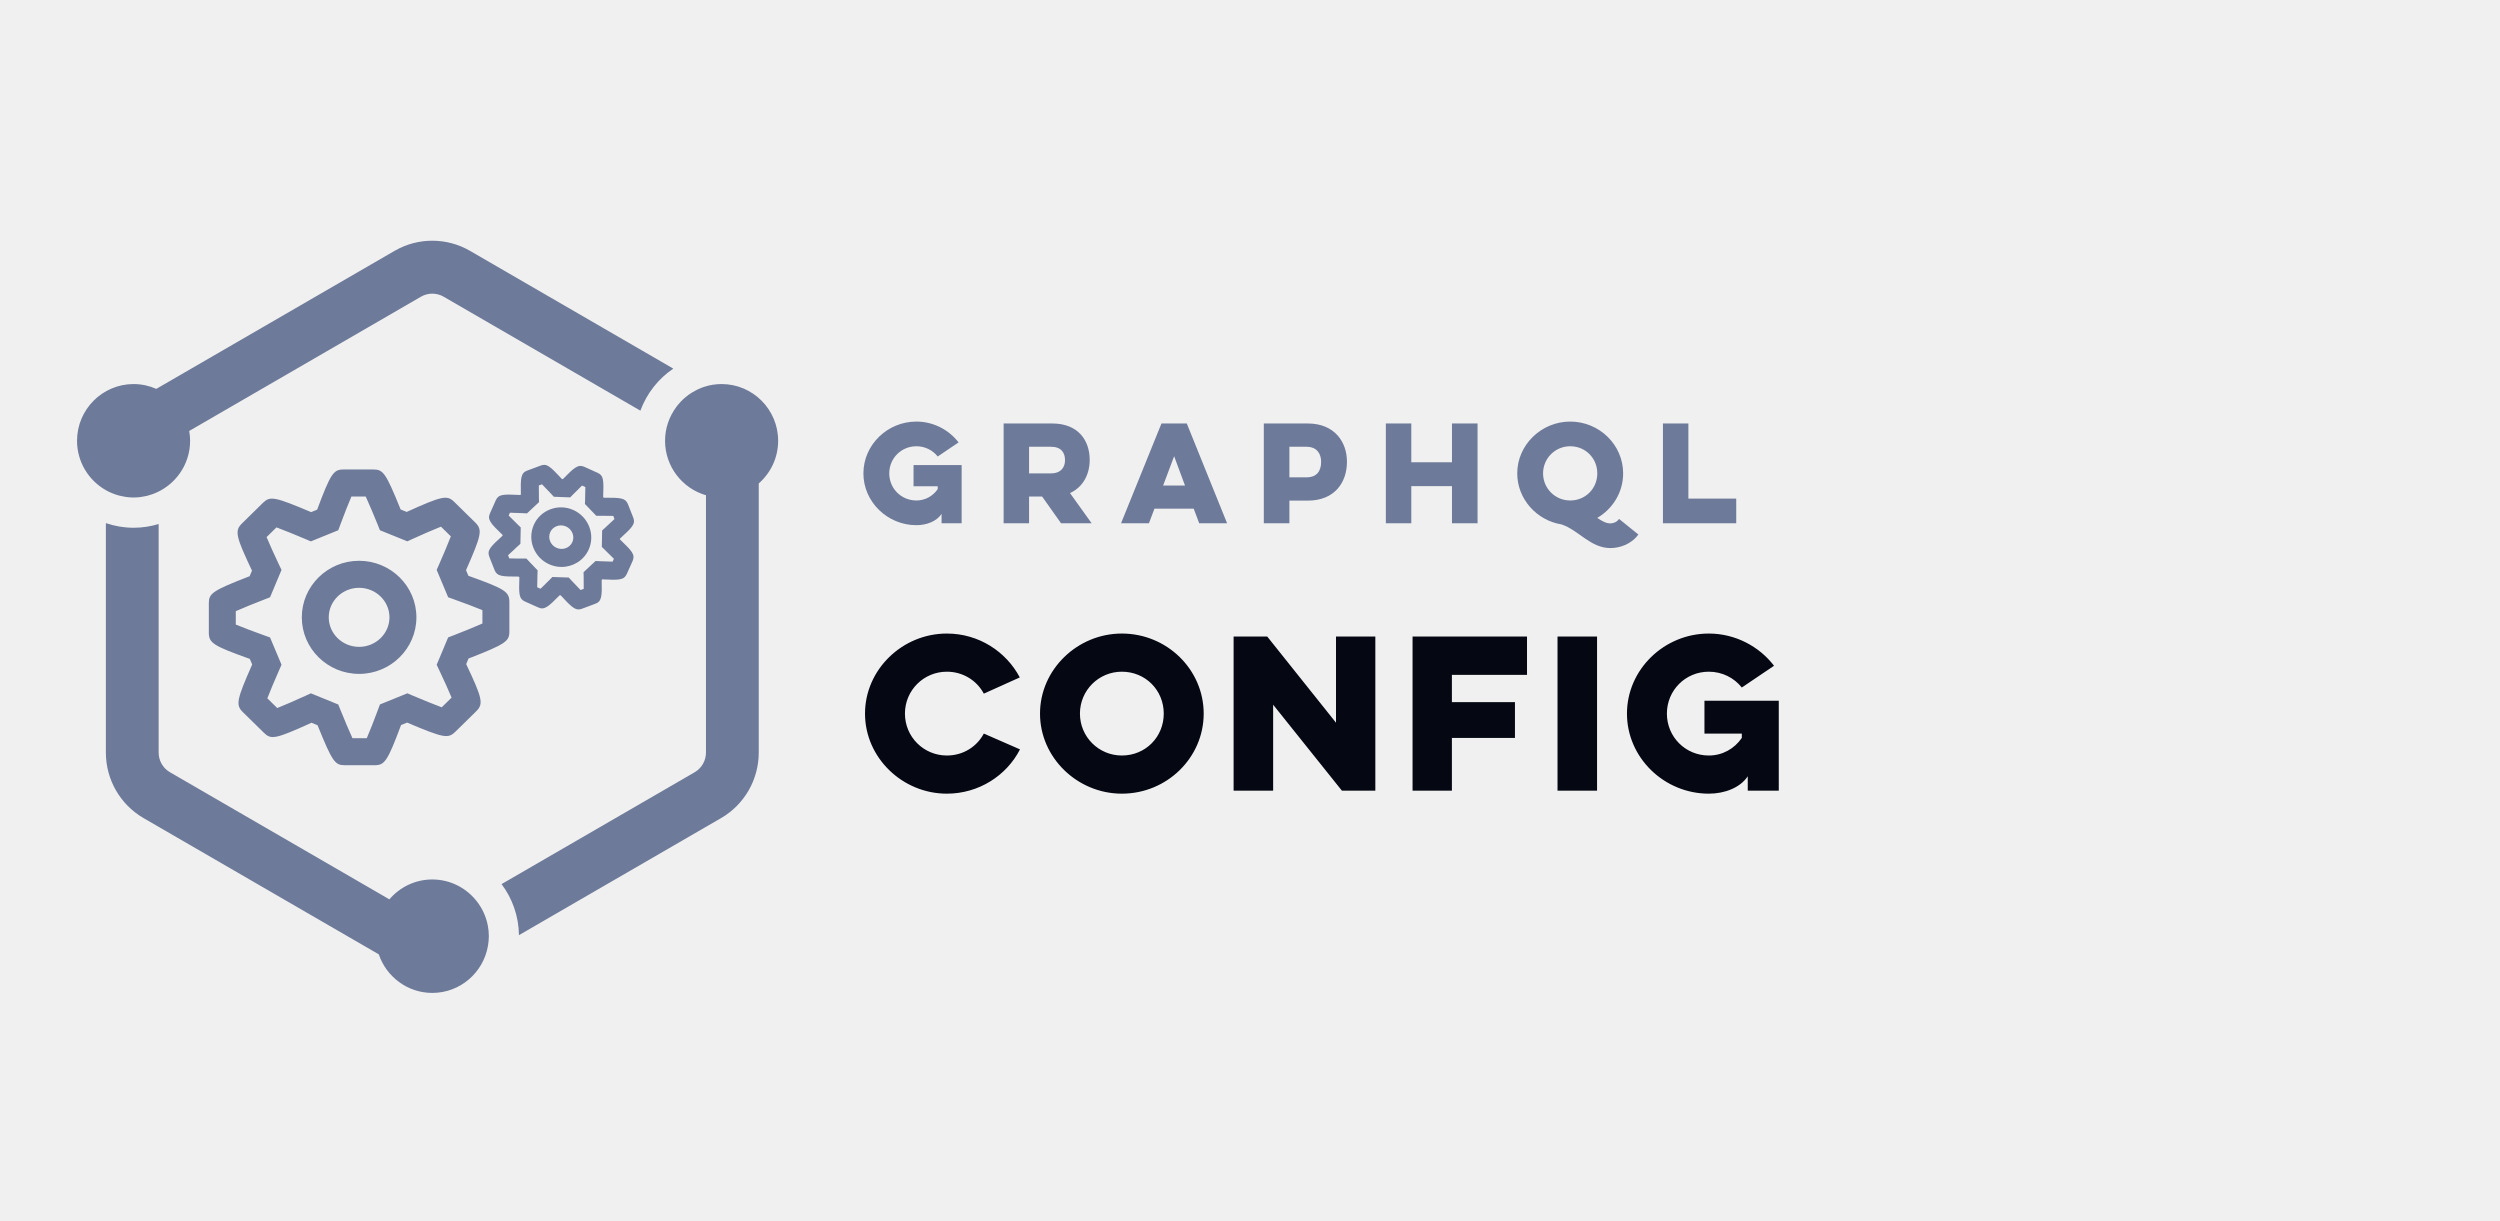
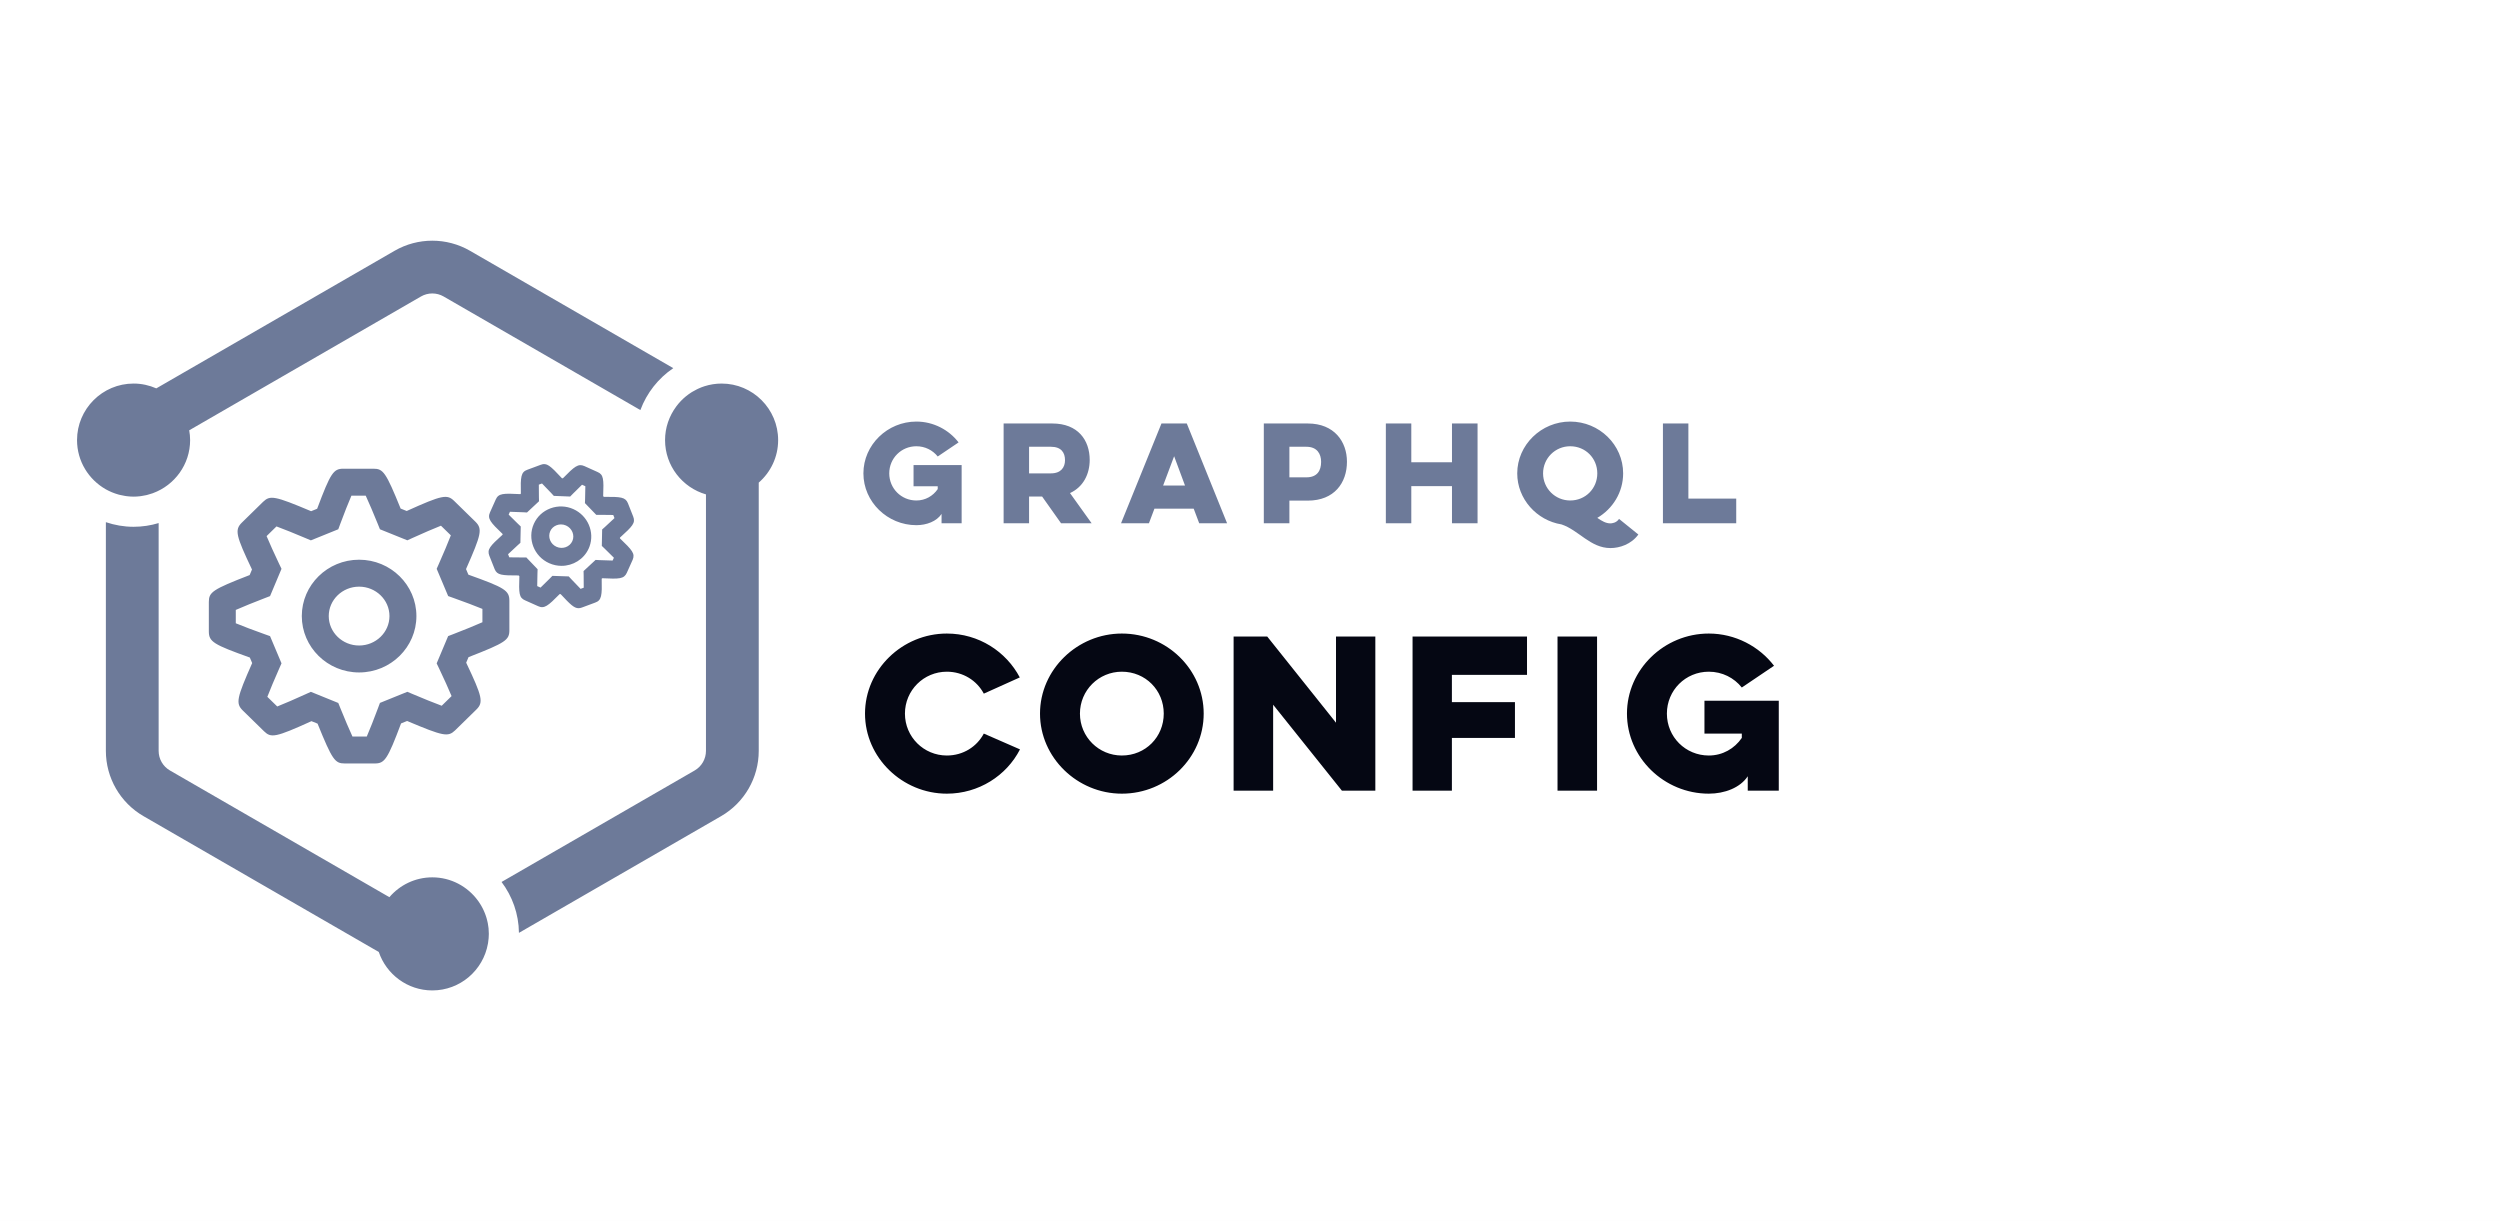
<svg xmlns="http://www.w3.org/2000/svg" width="215px" height="105px" viewBox="0 0 215 105" version="1.1">
  <g id="GraphQL-Tools/-config" stroke="none" stroke-width="1" fill="none" fill-rule="evenodd">
+     <rect id="Rectangle" fill="#FFFFFF" x="0" y="0" width="215" height="105" />
    <g id="Libraries-Logos-/-Config" transform="translate(6, 20)" fill="#6D7A99">
-       <path d="M36.04,60.512 C36.04,60.767 36.015,61.015 35.977,61.26 C35.972,61.291 35.968,61.321 35.963,61.351 C35.566,63.643 33.574,65.391 31.178,65.391 C29.042,65.391 27.227,63.999 26.576,62.074 L6.346,50.357 C4.34,49.195 3.105,47.047 3.105,44.724 L3.105,24.988 C3.854,25.243 4.653,25.387 5.488,25.387 C6.237,25.387 6.96,25.273 7.643,25.066 L7.643,44.724 C7.643,45.419 8.015,46.065 8.616,46.413 L27.487,57.344 C28.38,56.299 29.701,55.634 31.178,55.634 C32.784,55.634 34.206,56.422 35.093,57.63 C35.108,57.652 35.125,57.673 35.141,57.695 C35.203,57.783 35.261,57.873 35.318,57.966 C35.34,58.002 35.361,58.036 35.383,58.073 C35.432,58.158 35.478,58.246 35.523,58.334 C35.547,58.382 35.569,58.429 35.591,58.478 C35.63,58.56 35.665,58.643 35.699,58.728 C35.723,58.788 35.744,58.849 35.766,58.91 C35.793,58.987 35.819,59.065 35.842,59.143 C35.865,59.219 35.881,59.294 35.9,59.369 C35.917,59.44 35.935,59.51 35.949,59.582 C35.968,59.677 35.98,59.772 35.993,59.868 C36,59.926 36.011,59.981 36.017,60.039 C36.031,60.195 36.04,60.352 36.04,60.512 L36.04,60.512 Z M60.92,17.907 C60.92,19.371 60.272,20.682 59.251,21.577 L59.251,44.724 C59.251,47.047 58.017,49.195 56.01,50.357 L38.629,60.424 C38.61,58.777 38.055,57.26 37.134,56.032 L53.741,46.413 C54.341,46.065 54.713,45.419 54.713,44.724 L54.713,22.592 C52.685,22.005 51.195,20.129 51.195,17.907 C51.195,16.825 51.553,15.828 52.149,15.019 C52.158,15.006 52.167,14.993 52.177,14.98 C52.289,14.831 52.41,14.686 52.539,14.55 L52.556,14.531 C52.823,14.253 53.121,14.008 53.446,13.799 C53.48,13.777 53.515,13.757 53.55,13.735 C53.679,13.658 53.811,13.585 53.946,13.519 C53.986,13.5 54.026,13.48 54.067,13.462 C54.236,13.385 54.411,13.313 54.591,13.258 C54.592,13.258 54.592,13.258 54.592,13.257 C55.055,13.109 55.546,13.029 56.058,13.029 C58.74,13.029 60.92,15.217 60.92,17.907 L60.92,17.907 Z M3.105,22.155 C1.627,21.317 0.625,19.728 0.625,17.907 C0.625,15.217 2.806,13.029 5.488,13.029 C6.183,13.029 6.843,13.179 7.442,13.443 L27.936,1.572 C28.938,0.991 30.059,0.701 31.177,0.701 C32.297,0.701 33.417,0.991 34.419,1.572 L51.902,11.7 C50.616,12.57 49.62,13.835 49.073,15.316 L32.15,5.515 C31.855,5.344 31.518,5.254 31.177,5.254 C30.837,5.254 30.501,5.344 30.205,5.515 L10.272,17.062 C10.321,17.337 10.35,17.618 10.35,17.907 C10.35,20.006 9.019,21.795 7.162,22.481 C7.148,22.487 7.133,22.493 7.119,22.497 C6.971,22.549 6.823,22.595 6.67,22.634 C6.639,22.642 6.609,22.651 6.578,22.657 C6.438,22.689 6.295,22.715 6.151,22.735 C6.112,22.741 6.073,22.748 6.033,22.753 C5.854,22.773 5.673,22.786 5.488,22.786 C5.29,22.786 5.095,22.77 4.902,22.747 C4.851,22.741 4.8,22.731 4.749,22.723 C4.601,22.701 4.456,22.672 4.312,22.636 C4.269,22.624 4.224,22.614 4.18,22.602 C3.801,22.494 3.44,22.345 3.105,22.155 L3.105,22.155 Z" id="Fill-2" />
-       <path d="M26.119,20.376 C26.954,20.376 27.184,20.675 28.454,23.814 L28.976,24.025 C32.038,22.635 32.45,22.569 33.052,23.15 L34.886,24.949 C35.509,25.573 35.398,26.032 34.078,29.036 L34.281,29.518 C37.398,30.636 37.809,30.876 37.806,31.775 L37.806,34.306 C37.806,35.154 37.5,35.383 34.294,36.632 L34.092,37.113 C35.472,40.034 35.606,40.538 34.958,41.165 L33.136,42.954 C32.529,43.529 32.153,43.476 29.011,42.142 L28.491,42.354 C27.324,45.473 27.077,45.808 26.228,45.808 L23.645,45.808 C22.807,45.808 22.577,45.508 21.31,42.371 L20.786,42.157 C17.688,43.567 17.312,43.623 16.707,43.029 L14.878,41.235 C14.253,40.614 14.364,40.154 15.687,37.146 L15.485,36.667 C12.372,35.549 11.96,35.31 11.96,34.414 L11.96,31.876 C11.96,31.027 12.266,30.797 15.47,29.553 L15.671,29.073 C14.296,26.162 14.161,25.66 14.797,25.029 L16.628,23.23 C17.23,22.655 17.607,22.708 20.755,24.042 L21.275,23.831 C22.438,20.711 22.685,20.376 23.537,20.376 L26.119,20.376 Z M25.452,22.701 L24.222,22.701 C23.971,23.282 23.583,24.27 23.269,25.121 L23.092,25.6 L20.735,26.559 L20.292,26.37 C19.417,25.997 18.386,25.579 17.777,25.355 L16.927,26.19 C17.17,26.778 17.601,27.733 17.986,28.544 L18.21,29.014 L17.224,31.367 L16.763,31.545 C15.887,31.882 14.871,32.296 14.278,32.56 L14.278,33.712 C14.872,33.959 15.877,34.34 16.744,34.649 L17.224,34.821 L18.21,37.167 L18.008,37.627 C17.637,38.467 17.221,39.457 16.991,40.056 L17.843,40.891 C18.44,40.655 19.436,40.221 20.279,39.834 L20.734,39.626 L23.092,40.587 L23.275,41.045 C23.62,41.904 24.043,42.903 24.311,43.483 L25.543,43.483 C25.795,42.901 26.182,41.913 26.497,41.062 L26.675,40.583 L29.032,39.625 L29.475,39.813 C30.349,40.187 31.379,40.605 31.987,40.828 L32.836,39.994 C32.593,39.407 32.162,38.453 31.777,37.642 L31.553,37.172 L32.54,34.819 L33,34.641 C33.878,34.302 34.895,33.887 35.488,33.622 L35.488,32.472 C34.893,32.224 33.888,31.845 33.022,31.537 L32.542,31.365 L31.554,29.014 L31.756,28.554 C32.127,27.715 32.543,26.726 32.773,26.127 L31.922,25.293 C31.325,25.528 30.328,25.961 29.484,26.347 L29.031,26.554 L26.674,25.6 L26.491,25.142 C26.144,24.281 25.721,23.282 25.452,22.701 Z M24.883,28.227 C27.601,28.227 29.811,30.408 29.811,33.09 C29.811,35.773 27.601,37.955 24.883,37.955 C22.165,37.955 19.955,35.773 19.955,33.09 C19.955,30.408 22.165,28.227 24.883,28.227 Z M24.883,30.552 C23.444,30.552 22.272,31.69 22.272,33.09 C22.272,34.491 23.444,35.63 24.883,35.63 C26.322,35.63 27.494,34.491 27.494,33.09 C27.494,31.69 26.322,30.552 24.883,30.552 Z M42.327,21.197 L42.411,21.2 C43.411,20.176 43.726,19.911 44.257,20.149 L45.39,20.661 C45.908,20.885 45.929,21.263 45.873,22.743 L45.932,22.804 C47.4,22.793 47.78,22.828 47.999,23.347 L48.457,24.51 C48.666,25.051 48.409,25.331 47.315,26.322 L47.314,26.386 C48.38,27.411 48.629,27.699 48.411,28.228 L47.904,29.363 C47.661,29.886 47.275,29.899 45.792,29.826 L45.746,29.868 C45.778,31.319 45.747,31.735 45.176,31.932 L44.041,32.355 C43.937,32.392 43.843,32.411 43.751,32.411 C43.371,32.411 43.029,32.074 42.216,31.196 L42.131,31.193 C41.126,32.215 40.811,32.483 40.278,32.236 L39.152,31.732 C38.634,31.505 38.614,31.126 38.666,29.648 L38.606,29.586 C37.143,29.589 36.76,29.561 36.542,29.047 L36.082,27.882 C35.875,27.34 36.13,27.06 37.223,26.067 L37.224,26.008 C36.172,24.998 35.897,24.681 36.14,24.141 L36.636,23.028 C36.871,22.504 37.255,22.49 38.747,22.569 L38.794,22.525 C38.762,21.079 38.793,20.664 39.356,20.464 L40.5,20.038 C41.02,19.835 41.304,20.096 42.327,21.197 Z M40.612,21.65 L40.339,21.751 C40.334,22.052 40.337,22.473 40.347,22.836 L40.355,23.183 L39.321,24.152 L38.993,24.134 C38.609,24.113 38.164,24.097 37.854,24.092 L37.745,24.337 C37.957,24.558 38.266,24.864 38.537,25.122 L38.783,25.359 L38.754,26.768 L38.506,26.993 C38.229,27.244 37.912,27.54 37.693,27.754 L37.799,28.022 C38.107,28.032 38.552,28.038 38.929,28.033 L39.262,28.031 L40.234,29.049 L40.222,29.376 C40.208,29.756 40.199,30.198 40.2,30.504 L40.487,30.633 C40.706,30.426 41.009,30.127 41.267,29.865 L41.505,29.621 L42.911,29.669 L43.131,29.906 C43.396,30.193 43.71,30.523 43.93,30.743 L44.201,30.642 C44.206,30.34 44.203,29.919 44.194,29.555 L44.186,29.207 L45.219,28.245 L45.545,28.262 C45.929,28.281 46.376,28.297 46.686,28.301 L46.795,28.057 C46.581,27.836 46.272,27.53 46.001,27.271 L45.756,27.035 L45.784,25.619 L46.033,25.395 C46.311,25.145 46.628,24.849 46.845,24.636 L46.74,24.368 C46.434,24.358 45.99,24.355 45.61,24.356 L45.28,24.358 L44.304,23.343 L44.317,23.014 C44.331,22.634 44.341,22.192 44.34,21.887 L44.055,21.758 C43.836,21.965 43.532,22.266 43.276,22.53 L43.035,22.776 L41.628,22.721 L41.412,22.486 C41.145,22.199 40.832,21.87 40.612,21.65 Z M43.309,23.861 C44.612,24.449 45.203,25.97 44.632,27.252 L44.632,27.253 C44.211,28.198 43.276,28.757 42.293,28.757 C41.938,28.757 41.576,28.684 41.23,28.529 C39.928,27.946 39.336,26.423 39.91,25.134 C40.187,24.51 40.697,24.034 41.345,23.794 C41.985,23.558 42.683,23.58 43.309,23.861 Z M42.245,25.182 C42.122,25.182 41.998,25.204 41.879,25.248 C41.625,25.342 41.427,25.526 41.32,25.766 C41.094,26.275 41.335,26.879 41.859,27.113 C42.385,27.35 42.996,27.127 43.222,26.62 C43.447,26.116 43.202,25.512 42.677,25.275 C42.54,25.213 42.392,25.182 42.245,25.182 Z" id="Combined-Shape" />
+       <path d="M36.04,60.315 C36.04,60.568 36.015,60.816 35.977,61.059 C35.972,61.09 35.968,61.12 35.963,61.15 C35.566,63.435 33.574,65.177 31.178,65.177 C29.042,65.177 27.227,63.79 26.576,61.871 L6.346,50.192 C4.34,49.034 3.105,46.893 3.105,44.578 L3.105,24.907 C3.854,25.16 4.653,25.304 5.488,25.304 C6.237,25.304 6.96,25.191 7.643,24.984 L7.643,44.578 C7.643,45.27 8.015,45.915 8.616,46.261 L27.487,57.157 C28.38,56.115 29.701,55.452 31.178,55.452 C32.784,55.452 34.206,56.237 35.093,57.442 C35.108,57.463 35.125,57.484 35.141,57.506 C35.203,57.594 35.261,57.684 35.318,57.777 C35.34,57.812 35.361,57.847 35.383,57.883 C35.432,57.968 35.478,58.055 35.523,58.143 C35.547,58.191 35.569,58.238 35.591,58.286 C35.63,58.369 35.665,58.451 35.699,58.536 C35.723,58.596 35.744,58.656 35.766,58.717 C35.793,58.794 35.819,58.872 35.842,58.95 C35.865,59.025 35.881,59.101 35.9,59.175 C35.917,59.246 35.935,59.316 35.949,59.387 C35.968,59.482 35.98,59.577 35.993,59.672 C36,59.73 36.011,59.785 36.017,59.842 C36.031,59.998 36.04,60.155 36.04,60.315 L36.04,60.315 Z M60.92,17.849 C60.92,19.307 60.272,20.615 59.251,21.506 L59.251,44.578 C59.251,46.893 58.017,49.034 56.01,50.192 L38.629,60.226 C38.61,58.585 38.055,57.073 37.134,55.849 L53.741,46.261 C54.341,45.915 54.713,45.27 54.713,44.578 L54.713,22.518 C52.685,21.933 51.195,20.064 51.195,17.849 C51.195,16.77 51.553,15.776 52.149,14.97 C52.158,14.957 52.167,14.944 52.177,14.931 C52.289,14.782 52.41,14.638 52.539,14.503 L52.556,14.484 C52.823,14.206 53.121,13.962 53.446,13.753 C53.48,13.732 53.515,13.712 53.55,13.69 C53.679,13.613 53.811,13.54 53.946,13.475 C53.986,13.456 54.026,13.436 54.067,13.418 C54.236,13.341 54.411,13.27 54.591,13.214 C54.592,13.214 54.592,13.214 54.592,13.214 C55.055,13.067 55.546,12.986 56.058,12.986 C58.74,12.986 60.92,15.167 60.92,17.849 L60.92,17.849 Z M3.105,22.083 C1.627,21.247 0.625,19.664 0.625,17.849 C0.625,15.167 2.806,12.986 5.488,12.986 C6.183,12.986 6.843,13.136 7.442,13.4 L27.936,1.567 C28.938,0.988 30.059,0.699 31.177,0.699 C32.297,0.699 33.417,0.988 34.419,1.567 L51.902,11.661 C50.616,12.529 49.62,13.79 49.073,15.266 L32.15,5.497 C31.855,5.326 31.518,5.237 31.177,5.237 C30.837,5.237 30.501,5.326 30.205,5.497 L10.272,17.006 C10.321,17.28 10.35,17.56 10.35,17.849 C10.35,19.941 9.019,21.723 7.162,22.408 C7.148,22.413 7.133,22.419 7.119,22.424 C6.971,22.476 6.823,22.522 6.67,22.56 C6.639,22.568 6.609,22.577 6.578,22.583 C6.438,22.615 6.295,22.641 6.151,22.661 C6.112,22.666 6.073,22.674 6.033,22.678 C5.854,22.699 5.673,22.711 5.488,22.711 C5.29,22.711 5.095,22.696 4.902,22.672 C4.851,22.666 4.8,22.657 4.749,22.649 C4.601,22.626 4.456,22.598 4.312,22.562 C4.269,22.55 4.224,22.54 4.18,22.528 C3.801,22.421 3.44,22.272 3.105,22.083 L3.105,22.083 Z" id="Fill-2" />
+       <path d="M26.119,20.309 C26.954,20.309 27.184,20.608 28.454,23.736 L28.976,23.946 C32.038,22.561 32.45,22.496 33.052,23.074 L34.886,24.867 C35.509,25.49 35.398,25.947 34.078,28.941 L34.281,29.421 C37.398,30.536 37.809,30.775 37.806,31.671 L37.806,34.194 C37.806,35.039 37.5,35.268 34.294,36.513 L34.092,36.992 C35.472,39.903 35.606,40.405 34.958,41.03 L33.136,42.814 C32.529,43.387 32.153,43.334 29.011,42.004 L28.491,42.215 C27.324,45.324 27.077,45.658 26.228,45.658 L23.645,45.658 C22.807,45.658 22.577,45.359 21.31,42.232 L20.786,42.02 C17.688,43.425 17.312,43.48 16.707,42.889 L14.878,41.1 C14.253,40.482 14.364,40.023 15.687,37.024 L15.485,36.548 C12.372,35.433 11.96,35.194 11.96,34.301 L11.96,31.771 C11.96,30.925 12.266,30.697 15.47,29.456 L15.671,28.978 C14.296,26.077 14.161,25.576 14.797,24.947 L16.628,23.154 C17.23,22.581 17.607,22.634 20.755,23.963 L21.275,23.753 C22.438,20.643 22.685,20.309 23.537,20.309 L26.119,20.309 Z M25.452,22.627 L24.222,22.627 C23.971,23.206 23.583,24.191 23.269,25.039 L23.092,25.517 L20.735,26.472 L20.292,26.284 C19.417,25.912 18.386,25.495 17.777,25.272 L16.927,26.105 C17.17,26.69 17.601,27.643 17.986,28.451 L18.21,28.919 L17.224,31.265 L16.763,31.442 C15.887,31.778 14.871,32.19 14.278,32.453 L14.278,33.602 C14.872,33.849 15.877,34.228 16.744,34.536 L17.224,34.707 L18.21,37.046 L18.008,37.504 C17.637,38.341 17.221,39.328 16.991,39.926 L17.843,40.757 C18.44,40.522 19.436,40.089 20.279,39.704 L20.734,39.497 L23.092,40.455 L23.275,40.91 C23.62,41.767 24.043,42.763 24.311,43.341 L25.543,43.341 C25.795,42.76 26.182,41.776 26.497,40.928 L26.675,40.45 L29.032,39.495 L29.475,39.683 C30.349,40.055 31.379,40.472 31.987,40.695 L32.836,39.864 C32.593,39.278 32.162,38.327 31.777,37.519 L31.553,37.05 L32.54,34.705 L33,34.528 C33.878,34.19 34.895,33.777 35.488,33.512 L35.488,32.366 C34.893,32.119 33.888,31.741 33.022,31.434 L32.542,31.262 L31.554,28.919 L31.756,28.461 C32.127,27.624 32.543,26.639 32.773,26.041 L31.922,25.21 C31.325,25.445 30.328,25.877 29.484,26.261 L29.031,26.468 L26.674,25.517 L26.491,25.06 C26.144,24.202 25.721,23.205 25.452,22.627 Z M24.883,28.135 C27.601,28.135 29.811,30.309 29.811,32.982 C29.811,35.656 27.601,37.831 24.883,37.831 C22.165,37.831 19.955,35.656 19.955,32.982 C19.955,30.309 22.165,28.135 24.883,28.135 Z M24.883,30.452 C23.444,30.452 22.272,31.587 22.272,32.982 C22.272,34.378 23.444,35.514 24.883,35.514 C26.322,35.514 27.494,34.378 27.494,32.982 C27.494,31.587 26.322,30.452 24.883,30.452 Z M42.327,21.128 L42.411,21.131 C43.411,20.11 43.726,19.846 44.257,20.083 L45.39,20.593 C45.908,20.816 45.929,21.193 45.873,22.669 L45.932,22.73 C47.4,22.718 47.78,22.754 47.999,23.271 L48.457,24.43 C48.666,24.969 48.409,25.248 47.315,26.236 L47.314,26.299 C48.38,27.321 48.629,27.609 48.411,28.136 L47.904,29.267 C47.661,29.788 47.275,29.802 45.792,29.728 L45.746,29.77 C45.778,31.216 45.747,31.632 45.176,31.827 L44.041,32.249 C43.937,32.286 43.843,32.305 43.751,32.305 C43.371,32.305 43.029,31.969 42.216,31.094 L42.131,31.091 C41.126,32.11 40.811,32.376 40.278,32.131 L39.152,31.628 C38.634,31.402 38.614,31.025 38.666,29.551 L38.606,29.489 C37.143,29.492 36.76,29.464 36.542,28.952 L36.082,27.791 C35.875,27.25 36.13,26.971 37.223,25.982 L37.224,25.923 C36.172,24.916 35.897,24.6 36.14,24.062 L36.636,22.953 C36.871,22.431 37.255,22.416 38.747,22.495 L38.794,22.451 C38.762,21.01 38.793,20.596 39.356,20.397 L40.5,19.973 C41.02,19.771 41.304,20.03 42.327,21.128 Z M40.612,21.579 L40.339,21.68 C40.334,21.98 40.337,22.399 40.347,22.762 L40.355,23.108 L39.321,24.073 L38.993,24.055 C38.609,24.035 38.164,24.018 37.854,24.013 L37.745,24.258 C37.957,24.478 38.266,24.782 38.537,25.04 L38.783,25.276 L38.754,26.681 L38.506,26.905 C38.229,27.155 37.912,27.45 37.693,27.664 L37.799,27.931 C38.107,27.94 38.552,27.946 38.929,27.942 L39.262,27.939 L40.234,28.954 L40.222,29.28 C40.208,29.659 40.199,30.099 40.2,30.404 L40.487,30.533 C40.706,30.327 41.009,30.028 41.267,29.767 L41.505,29.524 L42.911,29.572 L43.131,29.808 C43.396,30.095 43.71,30.423 43.93,30.642 L44.201,30.542 C44.206,30.241 44.203,29.821 44.194,29.459 L44.186,29.111 L45.219,28.153 L45.545,28.17 C45.929,28.189 46.376,28.204 46.686,28.208 L46.795,27.965 C46.581,27.745 46.272,27.44 46.001,27.182 L45.756,26.947 L45.784,25.535 L46.033,25.312 C46.311,25.063 46.628,24.768 46.845,24.556 L46.74,24.289 C46.434,24.279 45.99,24.276 45.61,24.276 L45.28,24.279 L44.304,23.267 L44.317,22.938 C44.331,22.56 44.341,22.12 44.34,21.815 L44.055,21.687 C43.836,21.893 43.532,22.193 43.276,22.456 L43.035,22.702 L41.628,22.646 L41.412,22.412 C41.145,22.127 40.832,21.799 40.612,21.579 Z M43.309,23.783 C44.559,24.346 45.155,25.766 44.695,27.009 L44.632,27.164 C44.211,28.105 43.276,28.663 42.293,28.663 C41.938,28.663 41.576,28.59 41.23,28.435 C39.928,27.854 39.336,26.336 39.91,25.052 C40.187,24.43 40.697,23.956 41.345,23.716 C41.985,23.481 42.683,23.503 43.309,23.783 Z M42.245,25.1 C42.122,25.1 41.998,25.121 41.879,25.165 C41.625,25.26 41.427,25.443 41.32,25.681 C41.094,26.189 41.335,26.791 41.859,27.025 C42.385,27.26 42.996,27.038 43.222,26.533 C43.447,26.031 43.202,25.429 42.677,25.192 C42.54,25.131 42.392,25.1 42.245,25.1 Z" id="Combined-Shape" />
    </g>
    <path d="M84.608,63.087 C84.013,64.209 82.84,64.974 81.429,64.974 C79.44,64.974 77.825,63.376 77.825,61.37 C77.825,59.364 79.44,57.766 81.429,57.766 C82.823,57.766 84.013,58.531 84.608,59.653 L87.702,58.259 C86.529,56.032 84.166,54.485 81.429,54.485 C77.604,54.485 74.391,57.579 74.391,61.37 C74.391,65.161 77.604,68.255 81.429,68.255 C84.166,68.255 86.563,66.708 87.719,64.447 L84.608,63.087 Z M89.441,61.37 C89.441,65.161 92.654,68.255 96.479,68.255 C100.355,68.255 103.517,65.161 103.517,61.37 C103.517,57.579 100.355,54.485 96.479,54.485 C92.654,54.485 89.441,57.579 89.441,61.37 Z M92.875,61.37 C92.875,59.364 94.49,57.766 96.479,57.766 C98.519,57.766 100.083,59.364 100.083,61.37 C100.083,63.376 98.519,64.974 96.479,64.974 C94.49,64.974 92.875,63.376 92.875,61.37 Z M109.49,68 L109.49,60.605 L115.406,68 L118.279,68 L118.279,54.74 L114.896,54.74 L114.896,62.152 L108.98,54.74 L106.09,54.74 L106.09,68 L109.49,68 Z M121.48,68 L124.863,68 L124.863,63.461 L130.286,63.461 L130.286,60.384 L124.863,60.384 L124.863,58.038 L131.323,58.038 L131.323,54.74 L121.48,54.74 L121.48,68 Z M133.947,54.74 L133.947,68 L137.347,68 L137.347,54.74 L133.947,54.74 Z M146.583,63.087 L146.583,60.265 L152.975,60.265 L152.975,68 L150.306,68 L150.306,66.759 C149.66,67.745 148.317,68.255 146.957,68.255 C143.115,68.255 139.919,65.161 139.919,61.37 C139.919,57.579 143.115,54.485 146.957,54.485 C149.235,54.485 151.292,55.59 152.567,57.256 L149.796,59.126 C149.133,58.293 148.113,57.766 146.957,57.766 C144.951,57.766 143.353,59.364 143.353,61.37 C143.353,63.376 144.951,64.974 146.957,64.974 C148.147,64.974 149.167,64.379 149.796,63.461 L149.796,63.087 L146.583,63.087 Z" id="Config" fill="#050713" fill-rule="nonzero" />
    <path d="M78.565,41.821 L80.644,41.821 L80.644,42.063 C80.237,42.657 79.577,43.042 78.807,43.042 C77.509,43.042 76.475,42.008 76.475,40.71 C76.475,39.412 77.509,38.378 78.807,38.378 C79.555,38.378 80.215,38.719 80.644,39.258 L82.437,38.048 C81.612,36.97 80.281,36.255 78.807,36.255 C76.321,36.255 74.253,38.257 74.253,40.71 C74.253,43.163 76.321,45.165 78.807,45.165 C79.687,45.165 80.556,44.835 80.974,44.197 L80.974,45 L82.701,45 L82.701,39.995 L78.565,39.995 L78.565,41.821 Z M86.311,36.42 L86.311,45 L88.5,45 L88.5,42.701 L89.622,42.701 L91.25,45 L93.879,45 L92.02,42.404 C93.175,41.876 93.714,40.754 93.714,39.555 C93.714,37.85 92.702,36.42 90.502,36.42 L86.311,36.42 Z M90.381,38.422 C91.261,38.422 91.591,38.917 91.591,39.577 C91.591,40.171 91.261,40.71 90.381,40.71 L88.5,40.71 L88.5,38.422 L90.381,38.422 Z M99.886,36.42 L96.41,45 L98.808,45 L99.281,43.746 L102.658,43.746 L103.131,45 L105.529,45 L102.064,36.42 L99.886,36.42 Z M101.91,41.755 L100.029,41.755 L100.975,39.236 L101.91,41.755 Z M108.688,45 L110.888,45 L110.888,43.053 L112.472,43.053 C114.749,43.053 115.838,41.524 115.838,39.709 C115.838,37.982 114.749,36.42 112.472,36.42 L108.688,36.42 L108.688,45 Z M112.351,38.422 C113.275,38.422 113.616,39.038 113.616,39.72 C113.616,40.479 113.275,41.051 112.351,41.051 L110.888,41.051 L110.888,38.422 L112.351,38.422 Z M124.87,36.42 L124.87,39.753 L121.372,39.753 L121.372,36.42 L119.183,36.42 L119.183,45 L121.372,45 L121.372,41.81 L124.87,41.81 L124.87,45 L127.07,45 L127.07,36.42 L124.87,36.42 Z M130.482,40.71 C130.482,42.91 132.154,44.758 134.288,45.099 C135.773,45.594 136.774,47.134 138.501,47.134 C139.282,47.134 140.283,46.815 140.899,45.968 L139.238,44.626 C139.007,44.978 138.611,45.011 138.49,45.011 C138.116,45.011 137.764,44.813 137.368,44.538 C138.699,43.757 139.59,42.338 139.59,40.71 C139.59,38.257 137.544,36.255 135.036,36.255 C132.561,36.255 130.482,38.257 130.482,40.71 Z M132.704,40.71 C132.704,39.412 133.749,38.378 135.036,38.378 C136.356,38.378 137.368,39.412 137.368,40.71 C137.368,42.008 136.356,43.042 135.036,43.042 C133.749,43.042 132.704,42.008 132.704,40.71 Z M143.012,45 L143.012,36.42 L145.201,36.42 L145.201,42.877 L149.315,42.877 L149.315,45 L143.012,45 Z" id="GraphQL" fill="#6D7A99" fill-rule="nonzero" />
  </g>
</svg>
